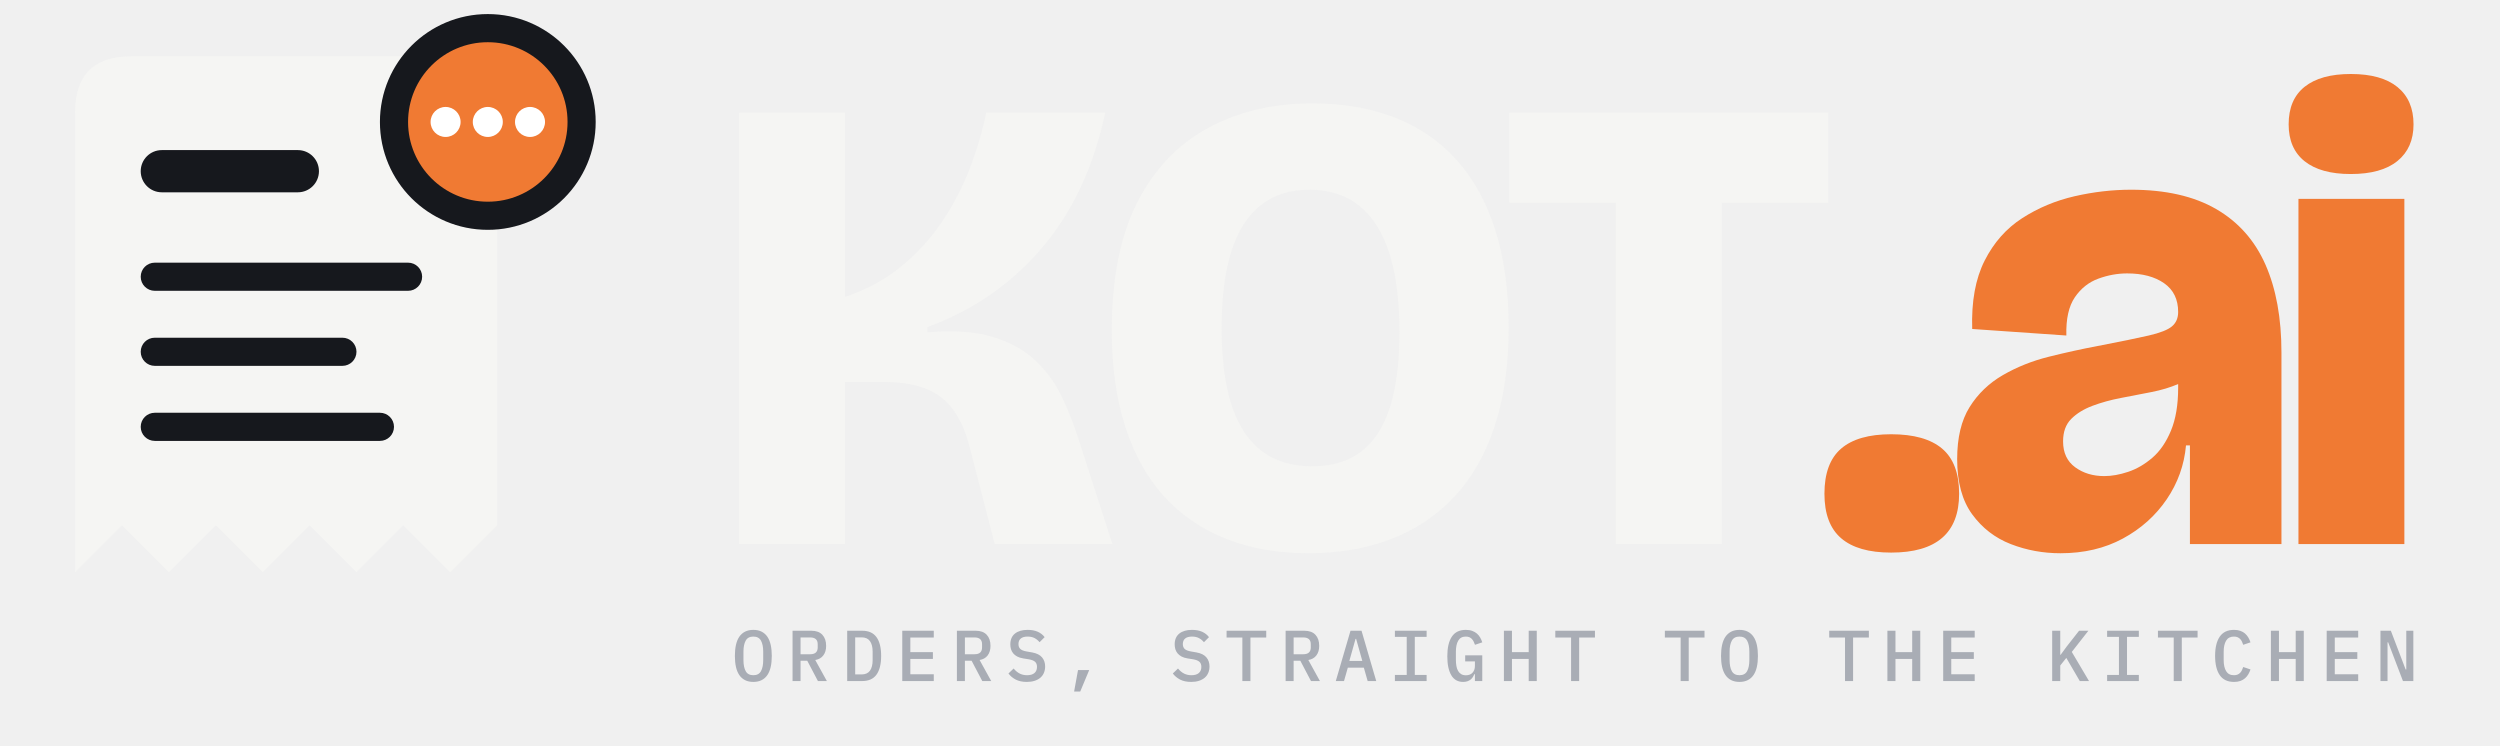
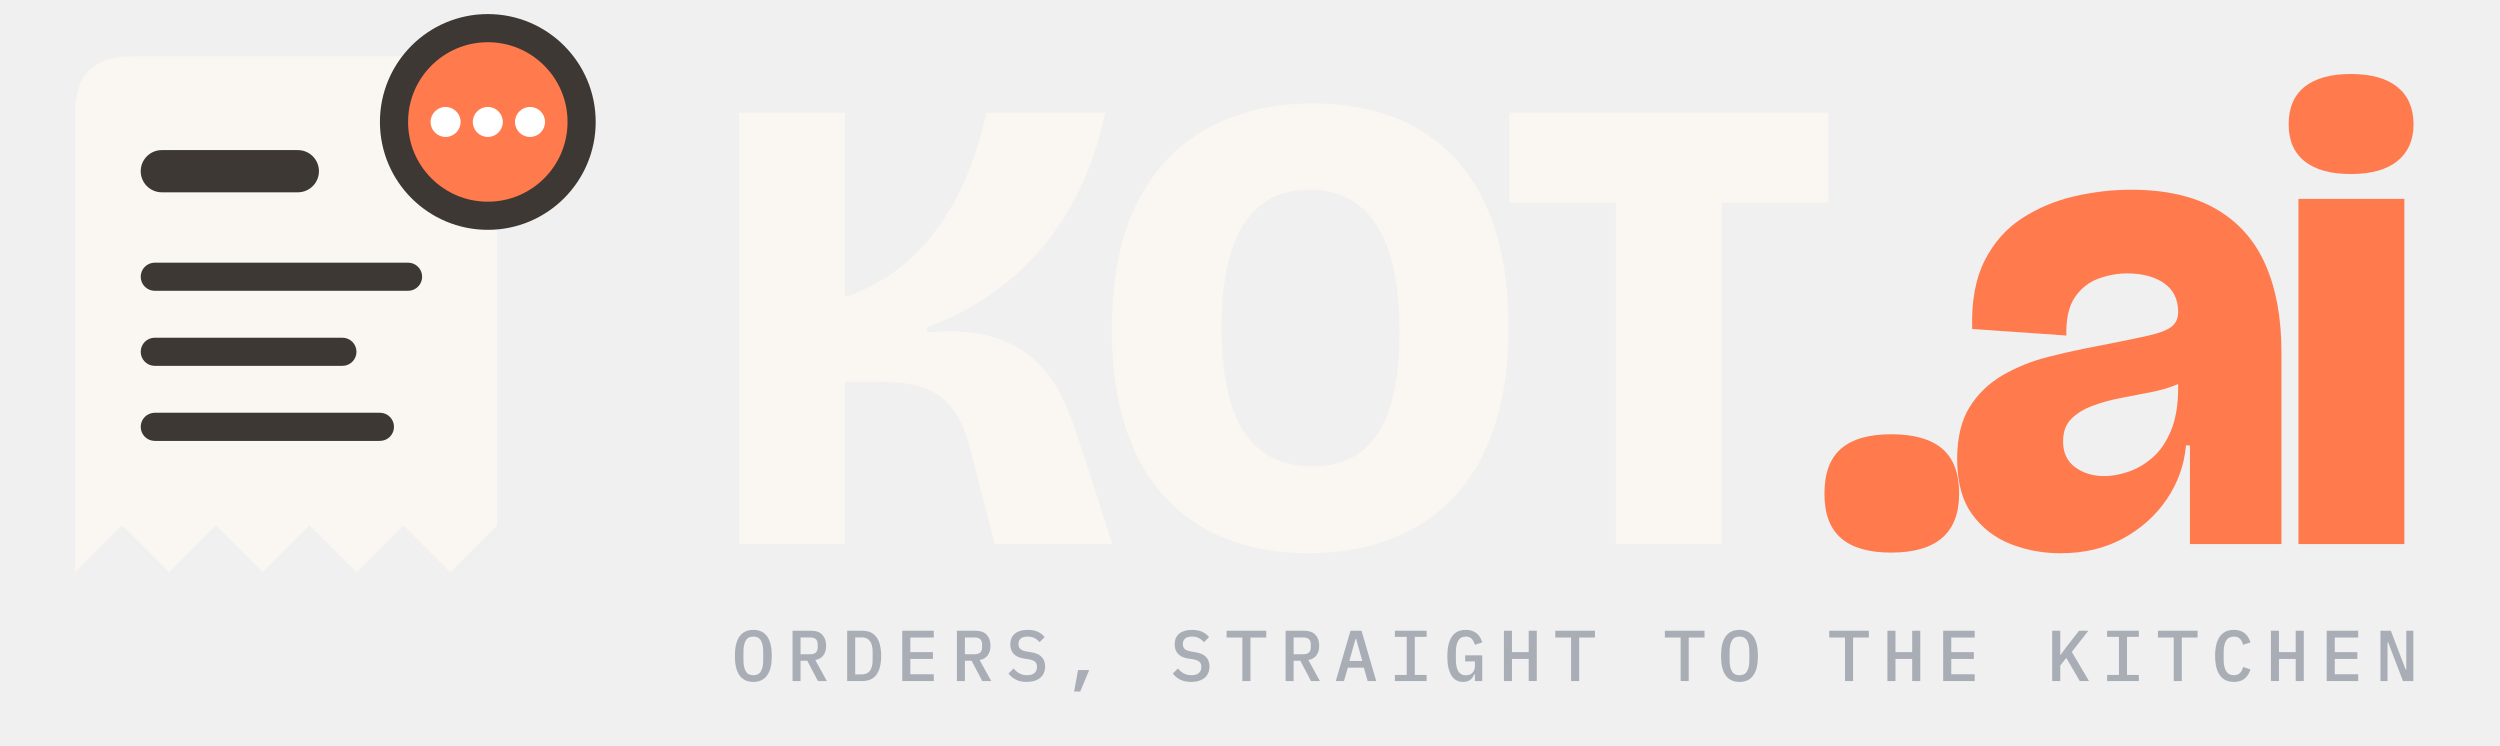
<svg xmlns="http://www.w3.org/2000/svg" viewBox="0 -4 533 159" width="533" height="159" role="img" aria-label="KOT.ai — Orders, straight to the kitchen">
  <g transform="translate(0 0) scale(1)">
-     <path d="M16 20 Q16 8 28 8 H94 Q106 8 106 20 V108 L96 118 L86 108 L76 118 L66 108 L56 118 L46 108 L36 118 L26 108 L16 118 Z" fill="#F5F5F3" />
-     <rect x="30" y="28" width="38" height="9" rx="4.5" fill="#16181D" />
-     <rect x="30" y="52" width="60" height="6" rx="3.0" fill="#16181D" />
-     <rect x="30" y="68" width="46" height="6" rx="3.0" fill="#16181D" />
-     <rect x="30" y="84" width="54" height="6" rx="3.0" fill="#16181D" />
-     <circle cx="104" cy="22" r="20" fill="#F07A33" stroke="#16181D" stroke-width="6" />
+     <path d="M16 20 Q16 8 28 8 H94 Q106 8 106 20 V108 L96 118 L86 108 L76 118 L66 108 L56 118 L46 108 L36 118 L26 108 L16 118 Z" fill="#FAF6F1" />
+     <rect x="30" y="28" width="38" height="9" rx="4.5" fill="#3D3833" />
+     <rect x="30" y="52" width="60" height="6" rx="3.0" fill="#3D3833" />
+     <rect x="30" y="68" width="46" height="6" rx="3.0" fill="#3D3833" />
+     <rect x="30" y="84" width="54" height="6" rx="3.0" fill="#3D3833" />
+     <circle cx="104" cy="22" r="20" fill="#FF7A4D" stroke="#3D3833" stroke-width="6" />
    <circle cx="95" cy="22" r="3.2" fill="#FFFFFF" />
    <circle cx="104" cy="22" r="3.2" fill="#FFFFFF" />
    <circle cx="113" cy="22" r="3.2" fill="#FFFFFF" />
  </g>
-   <path d="M157.576 112.0V20.0H180.158V59.309Q186.848 57.079 191.936 52.967Q197.024 48.855 200.648 43.558Q204.273 38.261 206.642 32.197Q209.012 26.133 210.267 20.0H235.636Q233.964 27.945 230.827 34.985Q227.691 42.024 222.952 47.879Q218.212 53.733 211.939 58.264Q205.667 62.794 197.721 65.721V66.836Q206.224 66.139 211.8 67.882Q217.376 69.624 220.861 72.97Q224.345 76.315 226.367 80.567Q228.388 84.818 229.782 89.139L237.17 112.0H212.079L206.782 91.509Q205.527 86.491 203.227 83.355Q200.927 80.218 197.303 78.824Q193.679 77.43 188.103 77.43H180.158V112.0ZM278.988 113.952Q269.23 113.952 261.424 110.885Q253.618 107.818 248.182 101.824Q242.745 95.83 239.888 86.909Q237.03 77.988 237.03 66.418Q237.03 49.97 242.397 39.306Q247.764 28.642 257.452 23.345Q267.139 18.048 279.824 18.048Q289.582 18.048 297.318 21.045Q305.055 24.042 310.491 30.036Q315.927 36.03 318.785 45.021Q321.642 54.012 321.642 65.861Q321.642 77.848 318.645 86.909Q315.648 95.97 310.003 101.964Q304.358 107.958 296.482 110.955Q288.606 113.952 278.988 113.952ZM279.824 95.412Q286.097 95.412 290.209 92.276Q294.321 89.139 296.342 82.797Q298.364 76.455 298.364 66.836Q298.364 56.661 296.203 49.97Q294.042 43.279 289.791 39.864Q285.539 36.448 279.127 36.448Q272.994 36.448 268.812 39.724Q264.63 43.0 262.539 49.552Q260.448 56.103 260.448 65.861Q260.448 73.248 261.633 78.824Q262.818 84.4 265.258 88.094Q267.697 91.788 271.321 93.6Q274.945 95.412 279.824 95.412ZM344.503 112.0V20.0H367.085V112.0ZM321.782 39.236V20.0H389.806V39.236Z" fill="#F5F5F3" />
-   <path d="M403.188 113.812Q396.079 113.812 392.524 110.745Q388.97 107.679 388.97 101.267Q388.97 94.715 392.524 91.648Q396.079 88.582 403.188 88.582Q410.436 88.582 414.061 91.648Q417.685 94.715 417.685 101.267Q417.685 113.812 403.188 113.812ZM439.291 113.952Q433.715 113.952 428.697 112.0Q423.679 110.048 420.473 105.658Q417.267 101.267 417.267 93.879Q417.267 87.048 419.915 82.797Q422.564 78.545 427.024 75.967Q431.485 73.388 436.782 72.064Q442.079 70.739 447.236 69.764Q454.485 68.37 458.109 67.533Q461.733 66.697 463.058 65.582Q464.382 64.467 464.382 62.515Q464.382 58.473 461.385 56.382Q458.388 54.291 453.509 54.291Q450.442 54.291 447.376 55.406Q444.309 56.521 442.358 59.379Q440.406 62.236 440.545 67.533L420.473 66.139Q420.194 57.358 423.121 51.573Q426.048 45.788 431.136 42.512Q436.224 39.236 442.288 37.842Q448.352 36.448 454.345 36.448Q465.358 36.448 472.467 40.561Q479.576 44.673 482.991 52.409Q486.406 60.145 486.406 71.158V84.261Q486.406 88.861 486.406 93.53Q486.406 98.2 486.406 102.8Q486.406 107.4 486.406 112.0H466.891Q466.891 106.982 466.891 101.824Q466.891 96.667 466.891 90.952H466.055Q465.497 97.224 461.942 102.452Q458.388 107.679 452.603 110.815Q446.818 113.952 439.291 113.952ZM448.63 97.503Q451.0 97.503 453.718 96.597Q456.436 95.691 458.876 93.6Q461.315 91.509 462.848 87.815Q464.382 84.121 464.382 78.685V75.339L468.145 74.921Q467.03 76.733 464.452 77.848Q461.873 78.964 458.667 79.591Q455.461 80.218 452.185 80.845Q448.909 81.473 446.121 82.518Q443.333 83.564 441.591 85.306Q439.848 87.048 439.848 90.115Q439.848 93.739 442.427 95.621Q445.006 97.503 448.63 97.503ZM490.03 112.0V38.4H512.612V112.0ZM501.182 33.103Q494.77 33.103 491.355 30.385Q487.939 27.667 487.939 22.509Q487.939 17.212 491.355 14.494Q494.77 11.776 501.182 11.776Q507.733 11.776 511.148 14.564Q514.564 17.352 514.564 22.509Q514.564 27.527 511.148 30.315Q507.733 33.103 501.182 33.103Z" fill="#F07A33" />
+   <path d="M157.576 112.0V20.0H180.158V59.309Q186.848 57.079 191.936 52.967Q197.024 48.855 200.648 43.558Q204.273 38.261 206.642 32.197Q209.012 26.133 210.267 20.0H235.636Q233.964 27.945 230.827 34.985Q227.691 42.024 222.952 47.879Q218.212 53.733 211.939 58.264Q205.667 62.794 197.721 65.721V66.836Q206.224 66.139 211.8 67.882Q217.376 69.624 220.861 72.97Q224.345 76.315 226.367 80.567Q228.388 84.818 229.782 89.139L237.17 112.0H212.079L206.782 91.509Q205.527 86.491 203.227 83.355Q200.927 80.218 197.303 78.824Q193.679 77.43 188.103 77.43H180.158V112.0ZM278.988 113.952Q269.23 113.952 261.424 110.885Q253.618 107.818 248.182 101.824Q242.745 95.83 239.888 86.909Q237.03 77.988 237.03 66.418Q237.03 49.97 242.397 39.306Q247.764 28.642 257.452 23.345Q267.139 18.048 279.824 18.048Q289.582 18.048 297.318 21.045Q305.055 24.042 310.491 30.036Q315.927 36.03 318.785 45.021Q321.642 54.012 321.642 65.861Q321.642 77.848 318.645 86.909Q315.648 95.97 310.003 101.964Q304.358 107.958 296.482 110.955Q288.606 113.952 278.988 113.952ZM279.824 95.412Q286.097 95.412 290.209 92.276Q294.321 89.139 296.342 82.797Q298.364 76.455 298.364 66.836Q298.364 56.661 296.203 49.97Q294.042 43.279 289.791 39.864Q285.539 36.448 279.127 36.448Q272.994 36.448 268.812 39.724Q264.63 43.0 262.539 49.552Q260.448 56.103 260.448 65.861Q260.448 73.248 261.633 78.824Q262.818 84.4 265.258 88.094Q267.697 91.788 271.321 93.6Q274.945 95.412 279.824 95.412ZM344.503 112.0V20.0H367.085V112.0ZM321.782 39.236V20.0H389.806V39.236Z" fill="#FAF6F1" />
+   <path d="M403.188 113.812Q396.079 113.812 392.524 110.745Q388.97 107.679 388.97 101.267Q388.97 94.715 392.524 91.648Q396.079 88.582 403.188 88.582Q410.436 88.582 414.061 91.648Q417.685 94.715 417.685 101.267Q417.685 113.812 403.188 113.812ZM439.291 113.952Q433.715 113.952 428.697 112.0Q423.679 110.048 420.473 105.658Q417.267 101.267 417.267 93.879Q417.267 87.048 419.915 82.797Q422.564 78.545 427.024 75.967Q431.485 73.388 436.782 72.064Q442.079 70.739 447.236 69.764Q454.485 68.37 458.109 67.533Q461.733 66.697 463.058 65.582Q464.382 64.467 464.382 62.515Q464.382 58.473 461.385 56.382Q458.388 54.291 453.509 54.291Q450.442 54.291 447.376 55.406Q444.309 56.521 442.358 59.379Q440.406 62.236 440.545 67.533L420.473 66.139Q420.194 57.358 423.121 51.573Q426.048 45.788 431.136 42.512Q436.224 39.236 442.288 37.842Q448.352 36.448 454.345 36.448Q465.358 36.448 472.467 40.561Q479.576 44.673 482.991 52.409Q486.406 60.145 486.406 71.158V84.261Q486.406 88.861 486.406 93.53Q486.406 98.2 486.406 102.8Q486.406 107.4 486.406 112.0H466.891Q466.891 106.982 466.891 101.824Q466.891 96.667 466.891 90.952H466.055Q465.497 97.224 461.942 102.452Q458.388 107.679 452.603 110.815Q446.818 113.952 439.291 113.952ZM448.63 97.503Q451.0 97.503 453.718 96.597Q456.436 95.691 458.876 93.6Q461.315 91.509 462.848 87.815Q464.382 84.121 464.382 78.685V75.339L468.145 74.921Q467.03 76.733 464.452 77.848Q461.873 78.964 458.667 79.591Q455.461 80.218 452.185 80.845Q448.909 81.473 446.121 82.518Q443.333 83.564 441.591 85.306Q439.848 87.048 439.848 90.115Q439.848 93.739 442.427 95.621Q445.006 97.503 448.63 97.503ZM490.03 112.0V38.4H512.612V112.0ZM501.182 33.103Q494.77 33.103 491.355 30.385Q487.939 27.667 487.939 22.509Q487.939 17.212 491.355 14.494Q494.77 11.776 501.182 11.776Q507.733 11.776 511.148 14.564Q514.564 17.352 514.564 22.509Q514.564 27.527 511.148 30.315Q507.733 33.103 501.182 33.103Z" fill="#FF7A4D" />
  <path d="M160.611 141.385Q159.596 141.385 158.851 141.009Q158.106 140.632 157.621 139.925Q157.137 139.218 156.907 138.188Q156.676 137.159 156.676 135.837Q156.676 134.531 156.907 133.493Q157.137 132.456 157.621 131.749Q158.106 131.042 158.851 130.665Q159.596 130.289 160.611 130.289Q161.625 130.289 162.37 130.665Q163.116 131.042 163.6 131.749Q164.084 132.456 164.315 133.493Q164.545 134.531 164.545 135.837Q164.545 137.159 164.315 138.188Q164.084 139.218 163.6 139.925Q163.116 140.632 162.37 141.009Q161.625 141.385 160.611 141.385ZM160.611 139.956Q161.763 139.956 162.24 139.088Q162.716 138.219 162.716 136.728V134.93Q162.716 133.455 162.24 132.587Q161.763 131.718 160.611 131.718Q159.458 131.718 158.982 132.587Q158.505 133.455 158.505 134.93V136.744Q158.505 138.219 158.982 139.088Q159.458 139.956 160.611 139.956ZM170.677 141.201H168.971V130.473H172.983Q174.519 130.473 175.326 131.334Q176.133 132.195 176.133 133.701Q176.133 134.93 175.534 135.729Q174.934 136.529 173.812 136.713L176.287 141.201H174.381L172.107 136.867H170.677ZM172.737 135.484Q174.335 135.484 174.335 134.024V133.363Q174.335 131.903 172.737 131.903H170.677V135.484ZM180.621 130.473H183.818Q185.877 130.473 186.868 131.841Q187.86 133.209 187.86 135.837Q187.86 138.465 186.868 139.833Q185.877 141.201 183.818 141.201H180.621ZM183.71 139.787Q184.893 139.787 185.47 138.995Q186.046 138.204 186.046 136.728V134.946Q186.046 133.47 185.47 132.679Q184.893 131.887 183.71 131.887H182.327V139.787ZM192.363 141.201V130.473H199.079V131.918H194.084V135.038H198.894V136.483H194.084V139.756H199.079V141.201ZM205.718 141.201H204.012V130.473H208.023Q209.56 130.473 210.367 131.334Q211.174 132.195 211.174 133.701Q211.174 134.93 210.575 135.729Q209.975 136.529 208.853 136.713L211.328 141.201H209.422L207.147 136.867H205.718ZM207.778 135.484Q209.376 135.484 209.376 134.024V133.363Q209.376 131.903 207.778 131.903H205.718V135.484ZM218.92 141.385Q217.521 141.385 216.569 140.893Q215.616 140.402 215.001 139.587L216.107 138.527Q216.722 139.264 217.414 139.61Q218.105 139.956 218.981 139.956Q219.996 139.956 220.541 139.495Q221.087 139.034 221.087 138.173Q221.087 137.481 220.687 137.105Q220.288 136.728 219.32 136.559L218.151 136.375Q217.383 136.252 216.861 135.968Q216.338 135.683 216.015 135.291Q215.692 134.9 215.546 134.415Q215.4 133.931 215.4 133.393Q215.4 131.872 216.384 131.08Q217.368 130.289 219.089 130.289Q220.365 130.289 221.264 130.696Q222.163 131.103 222.716 131.841L221.64 132.917Q221.195 132.379 220.587 132.049Q219.98 131.718 219.089 131.718Q218.136 131.718 217.637 132.125Q217.137 132.533 217.137 133.317Q217.137 133.977 217.529 134.354Q217.921 134.73 218.92 134.9L220.057 135.099Q221.502 135.361 222.163 136.152Q222.824 136.944 222.824 138.081Q222.824 138.819 222.57 139.433Q222.316 140.048 221.817 140.478Q221.317 140.909 220.587 141.147Q219.857 141.385 218.92 141.385ZM229.832 138.865H232.214L230.308 143.429H229.002ZM253.961 141.385Q252.562 141.385 251.609 140.893Q250.657 140.402 250.042 139.587L251.148 138.527Q251.763 139.264 252.455 139.61Q253.146 139.956 254.022 139.956Q255.037 139.956 255.582 139.495Q256.128 139.034 256.128 138.173Q256.128 137.481 255.728 137.105Q255.329 136.728 254.36 136.559L253.192 136.375Q252.424 136.252 251.901 135.968Q251.379 135.683 251.056 135.291Q250.733 134.9 250.587 134.415Q250.441 133.931 250.441 133.393Q250.441 131.872 251.425 131.08Q252.409 130.289 254.13 130.289Q255.406 130.289 256.305 130.696Q257.204 131.103 257.757 131.841L256.681 132.917Q256.235 132.379 255.628 132.049Q255.021 131.718 254.13 131.718Q253.177 131.718 252.678 132.125Q252.178 132.533 252.178 133.317Q252.178 133.977 252.57 134.354Q252.962 134.73 253.961 134.9L255.098 135.099Q256.543 135.361 257.204 136.152Q257.865 136.944 257.865 138.081Q257.865 138.819 257.611 139.433Q257.357 140.048 256.858 140.478Q256.358 140.909 255.628 141.147Q254.898 141.385 253.961 141.385ZM266.594 131.918V141.201H264.873V131.918H261.507V130.473H269.96V131.918ZM275.8 141.201H274.094V130.473H278.105Q279.642 130.473 280.449 131.334Q281.256 132.195 281.256 133.701Q281.256 134.93 280.656 135.729Q280.057 136.529 278.935 136.713L281.41 141.201H279.504L277.229 136.867H275.8ZM277.859 135.484Q279.458 135.484 279.458 134.024V133.363Q279.458 131.903 277.859 131.903H275.8V135.484ZM291.584 141.201 290.769 138.342H287.357L286.543 141.201H284.791L287.926 130.473H290.277L293.413 141.201ZM289.125 132.21H289.002L287.68 136.913H290.446ZM297.393 141.201V139.894H299.914V131.78H297.393V130.473H304.155V131.78H301.635V139.894H304.155V141.201ZM314.452 139.725H314.345Q314.207 140.048 314.014 140.348Q313.822 140.647 313.538 140.878Q313.254 141.109 312.854 141.247Q312.455 141.385 311.932 141.385Q310.257 141.385 309.412 139.956Q308.566 138.527 308.566 135.914Q308.566 133.178 309.534 131.734Q310.503 130.289 312.501 130.289Q313.284 130.289 313.876 130.504Q314.468 130.719 314.883 131.08Q315.298 131.442 315.574 131.926Q315.851 132.41 316.02 132.948L314.468 133.47Q314.345 133.117 314.191 132.802Q314.038 132.487 313.815 132.241Q313.592 131.995 313.277 131.857Q312.962 131.718 312.516 131.718Q311.394 131.718 310.895 132.587Q310.395 133.455 310.395 134.93V136.636Q310.395 137.374 310.503 137.989Q310.61 138.603 310.864 139.041Q311.117 139.479 311.525 139.725Q311.932 139.971 312.516 139.971Q313.454 139.971 313.953 139.41Q314.452 138.849 314.452 137.973V137.005H312.378V135.714H316.02V141.201H314.452ZM325.918 136.483H322.352V141.201H320.631V130.473H322.352V135.038H325.918V130.473H327.639V141.201H325.918ZM336.676 131.918V141.201H334.954V131.918H331.589V130.473H340.042V131.918ZM360.036 131.918V141.201H358.315V131.918H354.949V130.473H363.402V131.918ZM370.856 141.385Q369.842 141.385 369.096 141.009Q368.351 140.632 367.867 139.925Q367.383 139.218 367.152 138.188Q366.922 137.159 366.922 135.837Q366.922 134.531 367.152 133.493Q367.383 132.456 367.867 131.749Q368.351 131.042 369.096 130.665Q369.842 130.289 370.856 130.289Q371.87 130.289 372.616 130.665Q373.361 131.042 373.845 131.749Q374.329 132.456 374.56 133.493Q374.79 134.531 374.79 135.837Q374.79 137.159 374.56 138.188Q374.329 139.218 373.845 139.925Q373.361 140.632 372.616 141.009Q371.87 141.385 370.856 141.385ZM370.856 139.956Q372.009 139.956 372.485 139.088Q372.962 138.219 372.962 136.728V134.93Q372.962 133.455 372.485 132.587Q372.009 131.718 370.856 131.718Q369.703 131.718 369.227 132.587Q368.751 133.455 368.751 134.93V136.744Q368.751 138.219 369.227 139.088Q369.703 139.956 370.856 139.956ZM395.077 131.918V141.201H393.356V131.918H389.99V130.473H398.443V131.918ZM407.68 136.483H404.114V141.201H402.393V130.473H404.114V135.038H407.68V130.473H409.401V141.201H407.68ZM414.288 141.201V130.473H421.005V131.918H416.01V135.038H420.82V136.483H416.01V139.756H421.005V141.201ZM440.538 136.267 439.247 137.881V141.201H437.526V130.473H439.247V135.607H439.324L440.63 133.824L443.259 130.473H445.241L441.706 134.992L445.379 141.201H443.412ZM449.237 141.201V139.894H451.758V131.78H449.237V130.473H455.999V131.78H453.479V139.894H455.999V141.201ZM465.159 131.918V141.201H463.438V131.918H460.072V130.473H468.525V131.918ZM476.286 141.385Q474.242 141.385 473.251 139.941Q472.26 138.496 472.26 135.837Q472.26 133.178 473.251 131.734Q474.242 130.289 476.286 130.289Q477.07 130.289 477.646 130.496Q478.223 130.704 478.638 131.065Q479.053 131.426 479.337 131.91Q479.621 132.394 479.806 132.948L478.253 133.47Q478.13 133.101 477.977 132.779Q477.823 132.456 477.592 132.225Q477.362 131.995 477.047 131.857Q476.732 131.718 476.271 131.718Q475.133 131.718 474.611 132.587Q474.088 133.455 474.088 134.93V136.744Q474.088 138.219 474.611 139.088Q475.133 139.956 476.271 139.956Q476.732 139.956 477.047 139.818Q477.362 139.679 477.592 139.449Q477.823 139.218 477.977 138.895Q478.13 138.573 478.253 138.204L479.806 138.726Q479.621 139.28 479.337 139.764Q479.053 140.248 478.638 140.609Q478.223 140.97 477.646 141.178Q477.07 141.385 476.286 141.385ZM489.442 136.483H485.876V141.201H484.155V130.473H485.876V135.038H489.442V130.473H491.163V141.201H489.442ZM496.05 141.201V130.473H502.767V131.918H497.772V135.038H502.582V136.483H497.772V139.756H502.767V141.201ZM509.16 132.948H509.022V141.201H507.516V130.473H509.729L512.879 138.726H513.018V130.473H514.524V141.201H512.311Z" fill="#A9ADB5" />
</svg>
